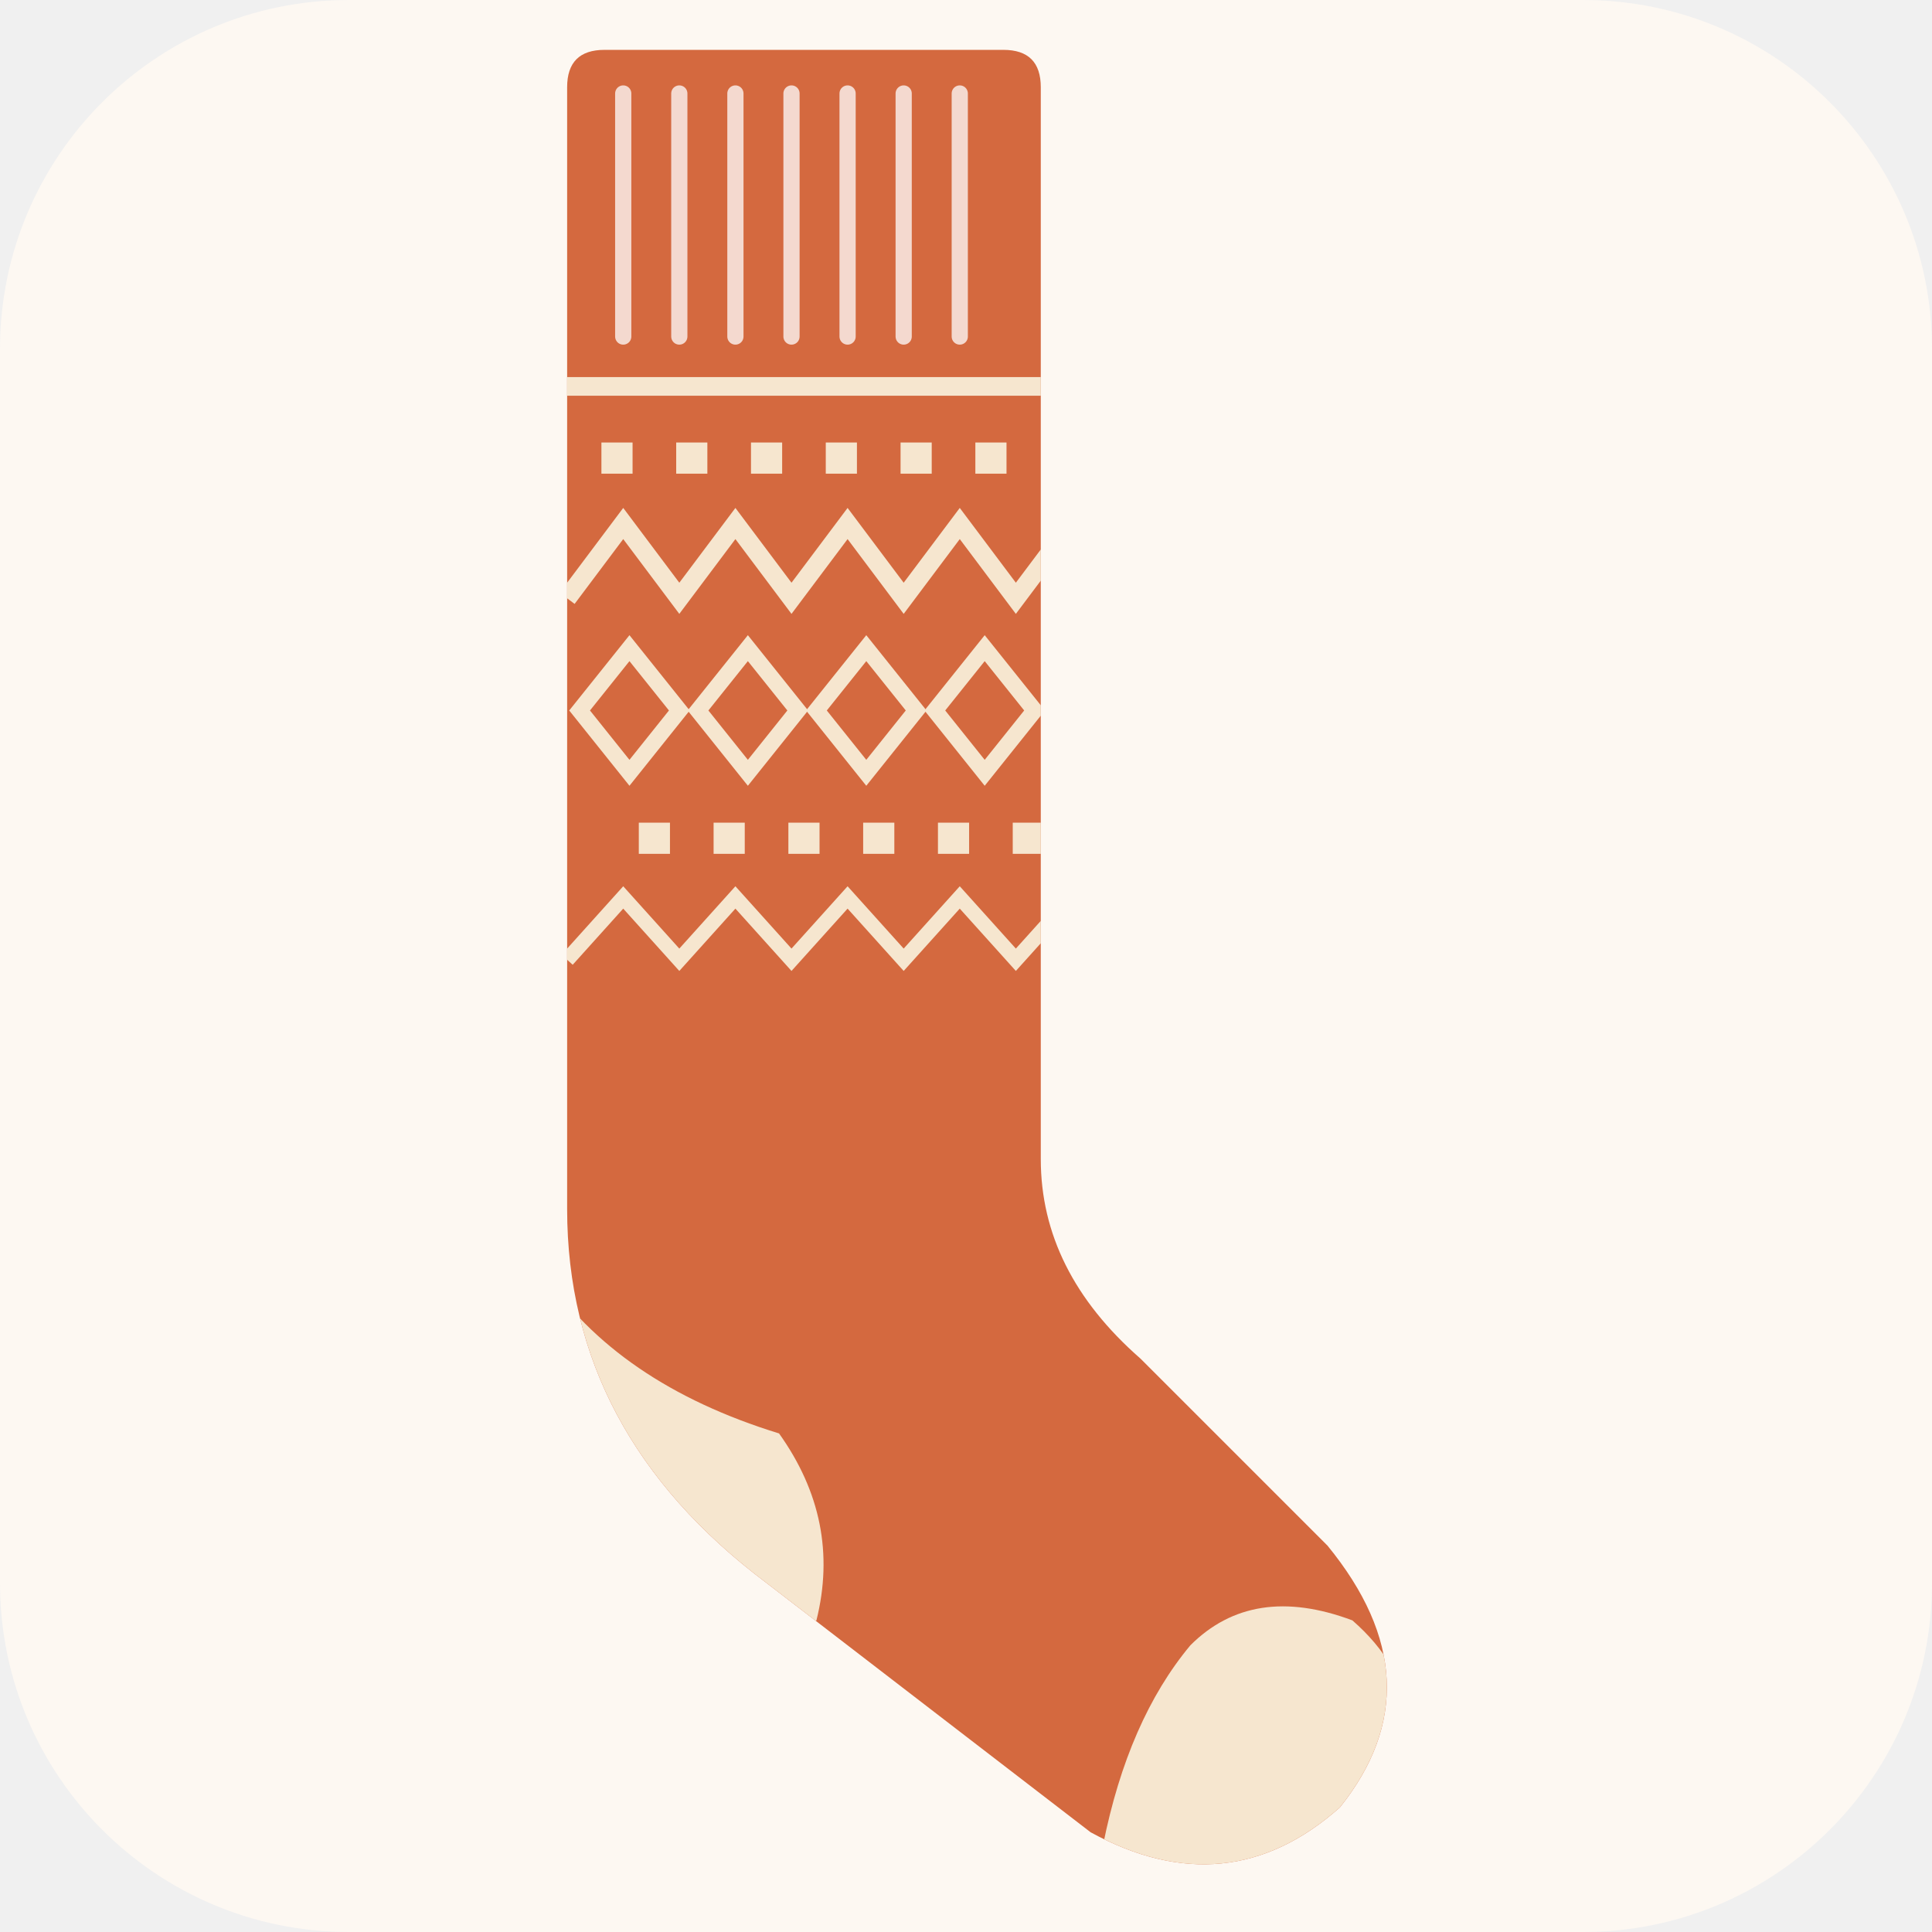
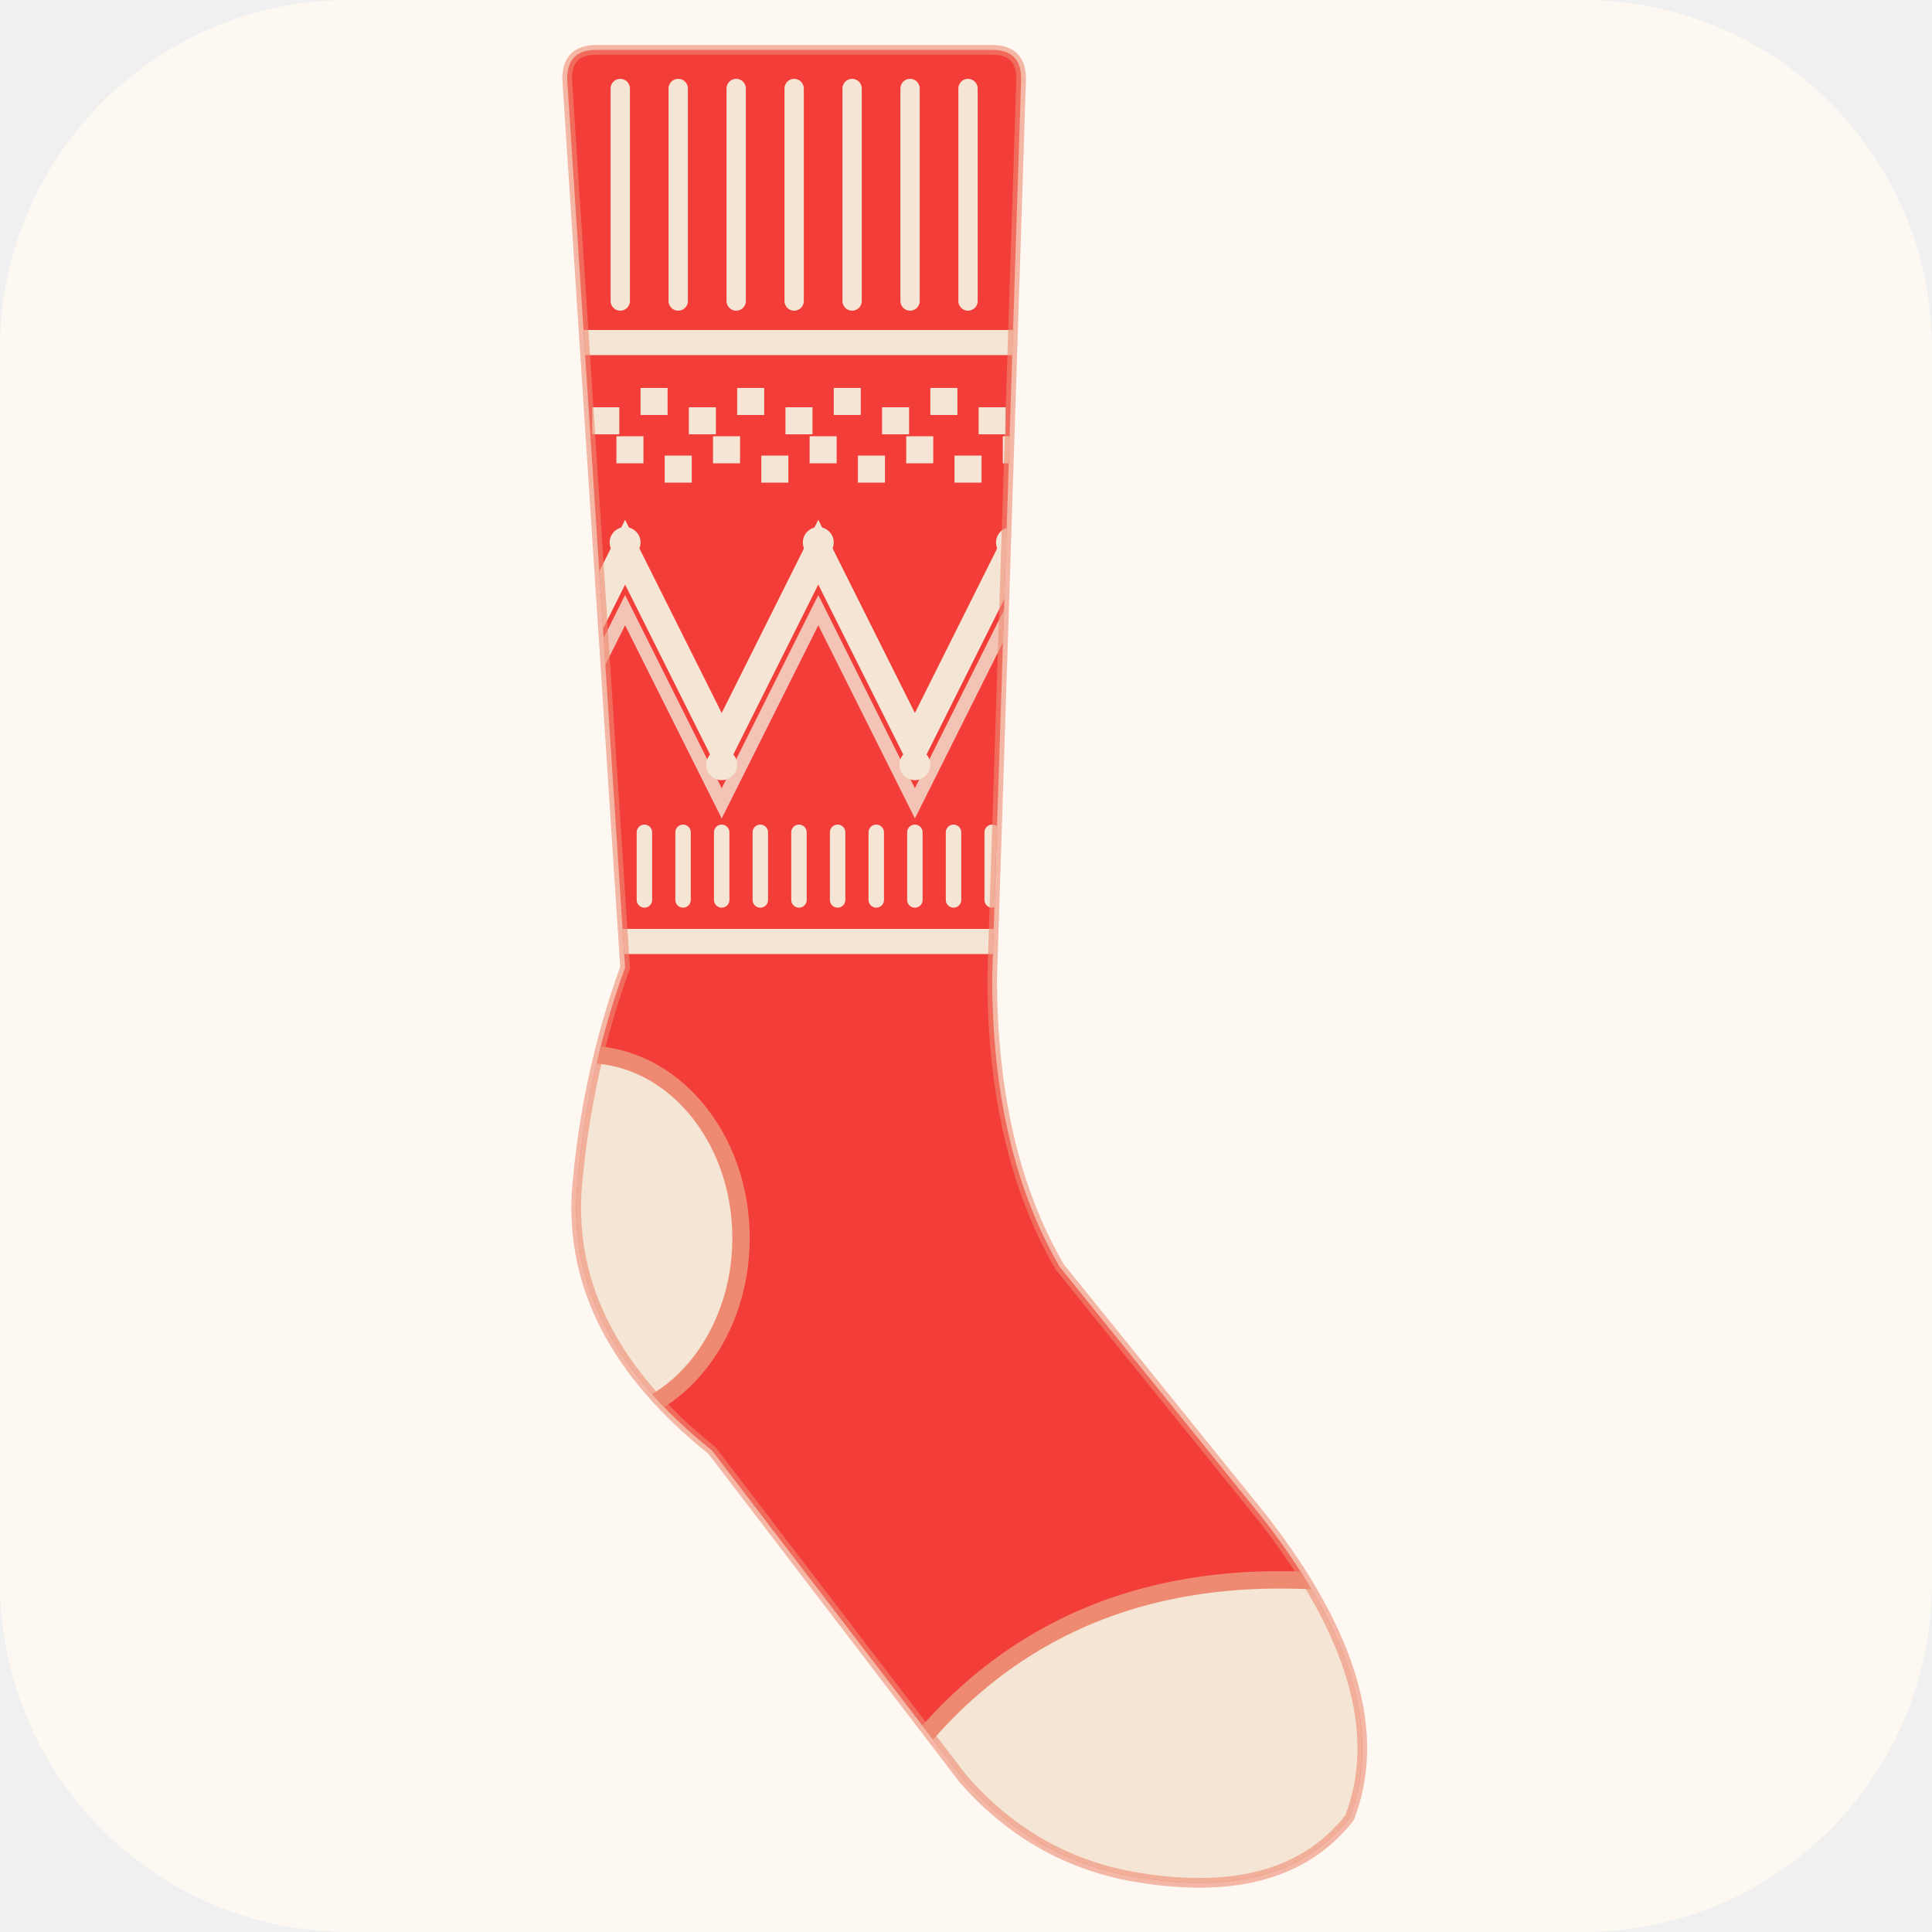
<svg xmlns="http://www.w3.org/2000/svg" viewBox="0 0 310 310">
  <rect width="310" height="310" rx="56" fill="#fdf8f2" />
-   <g transform="translate(91.0,8.0)">
+   <g transform="translate(66.2,-4.4) scale(1.55)">
    <clipPath id="f">
-       <path d="M0,6 Q0,0 6,0 H70 Q76,0 76,6 V178 Q76,196 92,210 L122,240 Q140,262 124,282 Q106,298 84,286 L32,246 Q0,222 0,186 Z" />
+       <path d="M16,11 Q16,8 19,8 H60 Q63,8 63,11 L60,104 Q60,122 67,134 L88,160 Q102,178 97,191 Q90,200 74,197 Q64,195 57,187 L31,153 Q16,141 17,126 Q18,114 22,103 Z" />
    </clipPath>
-     <path d="M0,6 Q0,0 6,0 H70 Q76,0 76,6 V178 Q76,196 92,210 L122,240 Q140,262 124,282 Q106,298 84,286 L32,246 Q0,222 0,186 Z" fill="#d4693f" />
+     <path d="M16,11 Q16,8 19,8 H60 Q63,8 63,11 L60,104 Q60,122 67,134 L88,160 Q102,178 97,191 Q90,200 74,197 Q64,195 57,187 L31,153 Q16,141 17,126 Q18,114 22,103 Z" fill="#f23d39" />
    <g clip-path="url(#f)">
-       <line x1="9" y1="7" x2="9" y2="46" stroke="#ffffff" stroke-opacity=".75" stroke-width="2.6" stroke-linecap="round" />
-       <line x1="18" y1="7" x2="18" y2="46" stroke="#ffffff" stroke-opacity=".75" stroke-width="2.6" stroke-linecap="round" />
-       <line x1="27" y1="7" x2="27" y2="46" stroke="#ffffff" stroke-opacity=".75" stroke-width="2.6" stroke-linecap="round" />
-       <line x1="36" y1="7" x2="36" y2="46" stroke="#ffffff" stroke-opacity=".75" stroke-width="2.6" stroke-linecap="round" />
-       <line x1="45" y1="7" x2="45" y2="46" stroke="#ffffff" stroke-opacity=".75" stroke-width="2.6" stroke-linecap="round" />
-       <line x1="54" y1="7" x2="54" y2="46" stroke="#ffffff" stroke-opacity=".75" stroke-width="2.6" stroke-linecap="round" />
-       <line x1="63" y1="7" x2="63" y2="46" stroke="#ffffff" stroke-opacity=".75" stroke-width="2.6" stroke-linecap="round" />
-       <line x1="0" y1="54" x2="76" y2="54" stroke="#f6e6cf" stroke-width="3" />
-       <rect x="5.5" y="63" width="5" height="5" fill="#f6e6cf" />
-       <rect x="17.5" y="63" width="5" height="5" fill="#f6e6cf" />
-       <rect x="29.5" y="63" width="5" height="5" fill="#f6e6cf" />
-       <rect x="41.5" y="63" width="5" height="5" fill="#f6e6cf" />
-       <rect x="53.5" y="63" width="5" height="5" fill="#f6e6cf" />
-       <rect x="65.5" y="63" width="5" height="5" fill="#f6e6cf" />
-       <polyline points="0,88 9,76 18,88 27,76 36,88 45,76 54,88 63,76 72,88 81,76" fill="none" stroke="#f6e6cf" stroke-width="3" stroke-linejoin="miter" />
-       <path d="M10,96 l8,10 l-8,10 l-8,-10 Z" fill="none" stroke="#f6e6cf" stroke-width="2.6" />
-       <path d="M29,96 l8,10 l-8,10 l-8,-10 Z" fill="none" stroke="#f6e6cf" stroke-width="2.6" />
-       <path d="M48,96 l8,10 l-8,10 l-8,-10 Z" fill="none" stroke="#f6e6cf" stroke-width="2.6" />
-       <path d="M67,96 l8,10 l-8,10 l-8,-10 Z" fill="none" stroke="#f6e6cf" stroke-width="2.6" />
-       <rect x="11.5" y="124" width="5" height="5" fill="#f6e6cf" />
-       <rect x="23.5" y="124" width="5" height="5" fill="#f6e6cf" />
-       <rect x="35.5" y="124" width="5" height="5" fill="#f6e6cf" />
-       <rect x="47.5" y="124" width="5" height="5" fill="#f6e6cf" />
-       <rect x="59.5" y="124" width="5" height="5" fill="#f6e6cf" />
-       <rect x="71.5" y="124" width="5" height="5" fill="#f6e6cf" />
-       <polyline points="0,146 9,136 18,146 27,136 36,146 45,136 54,146 63,136 72,146 81,136" fill="none" stroke="#f6e6cf" stroke-width="2.4" />
-       <path d="M-4,196 Q8,214 34,222 Q44,236 40,252 L30,262 Q-4,236 -4,206 Z" fill="#f6e6cf" />
-       <path d="M100,256 Q110,246 126,252 Q142,266 128,284 Q110,300 86,288 Q90,268 100,256 Z" fill="#f6e6cf" />
+       <line x1="21.5" y1="12" x2="21.5" y2="34" stroke="#f4e5d4" stroke-width="2" stroke-linecap="round" />
+       <line x1="27.5" y1="12" x2="27.5" y2="34" stroke="#f4e5d4" stroke-width="2" stroke-linecap="round" />
+       <line x1="33.5" y1="12" x2="33.5" y2="34" stroke="#f4e5d4" stroke-width="2" stroke-linecap="round" />
+       <line x1="39.5" y1="12" x2="39.5" y2="34" stroke="#f4e5d4" stroke-width="2" stroke-linecap="round" />
+       <line x1="45.5" y1="12" x2="45.5" y2="34" stroke="#f4e5d4" stroke-width="2" stroke-linecap="round" />
+       <line x1="51.5" y1="12" x2="51.5" y2="34" stroke="#f4e5d4" stroke-width="2" stroke-linecap="round" />
+       <line x1="57.5" y1="12" x2="57.5" y2="34" stroke="#f4e5d4" stroke-width="2" stroke-linecap="round" />
+       <rect x="10" y="37" width="60" height="2.6" fill="#f4e5d4" />
+       <rect x="18.6" y="45" width="2.8" height="2.8" fill="#f4e5d4" />
+       <rect x="21.1" y="48" width="2.8" height="2.8" fill="#f4e5d4" />
+       <rect x="23.6" y="43" width="2.8" height="2.8" fill="#f4e5d4" />
+       <rect x="26.1" y="50" width="2.8" height="2.8" fill="#f4e5d4" />
+       <rect x="28.6" y="45" width="2.8" height="2.8" fill="#f4e5d4" />
+       <rect x="31.1" y="48" width="2.8" height="2.8" fill="#f4e5d4" />
+       <rect x="33.6" y="43" width="2.8" height="2.8" fill="#f4e5d4" />
+       <rect x="36.1" y="50" width="2.8" height="2.8" fill="#f4e5d4" />
+       <rect x="38.6" y="45" width="2.8" height="2.8" fill="#f4e5d4" />
+       <rect x="41.1" y="48" width="2.8" height="2.8" fill="#f4e5d4" />
+       <rect x="43.6" y="43" width="2.8" height="2.8" fill="#f4e5d4" />
+       <rect x="46.1" y="50" width="2.8" height="2.8" fill="#f4e5d4" />
+       <rect x="48.6" y="45" width="2.8" height="2.8" fill="#f4e5d4" />
+       <rect x="51.1" y="48" width="2.8" height="2.8" fill="#f4e5d4" />
+       <rect x="53.6" y="43" width="2.8" height="2.8" fill="#f4e5d4" />
+       <rect x="56.1" y="50" width="2.8" height="2.8" fill="#f4e5d4" />
+       <rect x="58.6" y="45" width="2.8" height="2.8" fill="#f4e5d4" />
+       <rect x="61.1" y="48" width="2.8" height="2.8" fill="#f4e5d4" />
+       <polyline points="12,80 22,60 32,80 42,60 52,80 62,60 72,80" fill="none" stroke="#f4e5d4" stroke-width="3" stroke-linejoin="miter" />
+       <polyline points="12,86 22,66 32,86 42,66 52,86 62,66 72,86" fill="none" stroke="#f4e5d4" stroke-width="1.4" stroke-opacity=".8" />
+       <circle cx="22" cy="59" r="1.6" fill="#f4e5d4" />
+       <circle cx="42" cy="59" r="1.6" fill="#f4e5d4" />
+       <circle cx="62" cy="59" r="1.6" fill="#f4e5d4" />
+       <circle cx="32" cy="82" r="1.6" fill="#f4e5d4" />
+       <circle cx="52" cy="82" r="1.6" fill="#f4e5d4" />
+       <line x1="20" y1="89" x2="20" y2="96" stroke="#f4e5d4" stroke-width="1.6" stroke-linecap="round" />
+       <line x1="24" y1="89" x2="24" y2="96" stroke="#f4e5d4" stroke-width="1.6" stroke-linecap="round" />
+       <line x1="28" y1="89" x2="28" y2="96" stroke="#f4e5d4" stroke-width="1.6" stroke-linecap="round" />
+       <line x1="32" y1="89" x2="32" y2="96" stroke="#f4e5d4" stroke-width="1.6" stroke-linecap="round" />
+       <line x1="36" y1="89" x2="36" y2="96" stroke="#f4e5d4" stroke-width="1.6" stroke-linecap="round" />
+       <line x1="40" y1="89" x2="40" y2="96" stroke="#f4e5d4" stroke-width="1.6" stroke-linecap="round" />
+       <line x1="44" y1="89" x2="44" y2="96" stroke="#f4e5d4" stroke-width="1.6" stroke-linecap="round" />
+       <line x1="48" y1="89" x2="48" y2="96" stroke="#f4e5d4" stroke-width="1.6" stroke-linecap="round" />
+       <line x1="52" y1="89" x2="52" y2="96" stroke="#f4e5d4" stroke-width="1.6" stroke-linecap="round" />
+       <line x1="56" y1="89" x2="56" y2="96" stroke="#f4e5d4" stroke-width="1.6" stroke-linecap="round" />
+       <line x1="60" y1="89" x2="60" y2="96" stroke="#f4e5d4" stroke-width="1.6" stroke-linecap="round" />
+       <rect x="10" y="99" width="60" height="2.6" fill="#f4e5d4" />
+       <ellipse cx="18" cy="131" rx="16" ry="19" fill="#f4e5d4" stroke="#ef8a72" stroke-width="1.8" />
+       <path d="M48,200 L51,185 Q68,163 99,167 L114,200 Z" fill="#f4e5d4" stroke="#ef8a72" stroke-width="1.8" />
    </g>
+     <path d="M16,11 Q16,8 19,8 H60 Q63,8 63,11 L60,104 Q60,122 67,134 L88,160 Q102,178 97,191 Q90,200 74,197 Q64,195 57,187 L31,153 Q16,141 17,126 Q18,114 22,103 Z" fill="none" stroke="#ef8a72" stroke-width="1" stroke-opacity=".6" />
  </g>
</svg>
